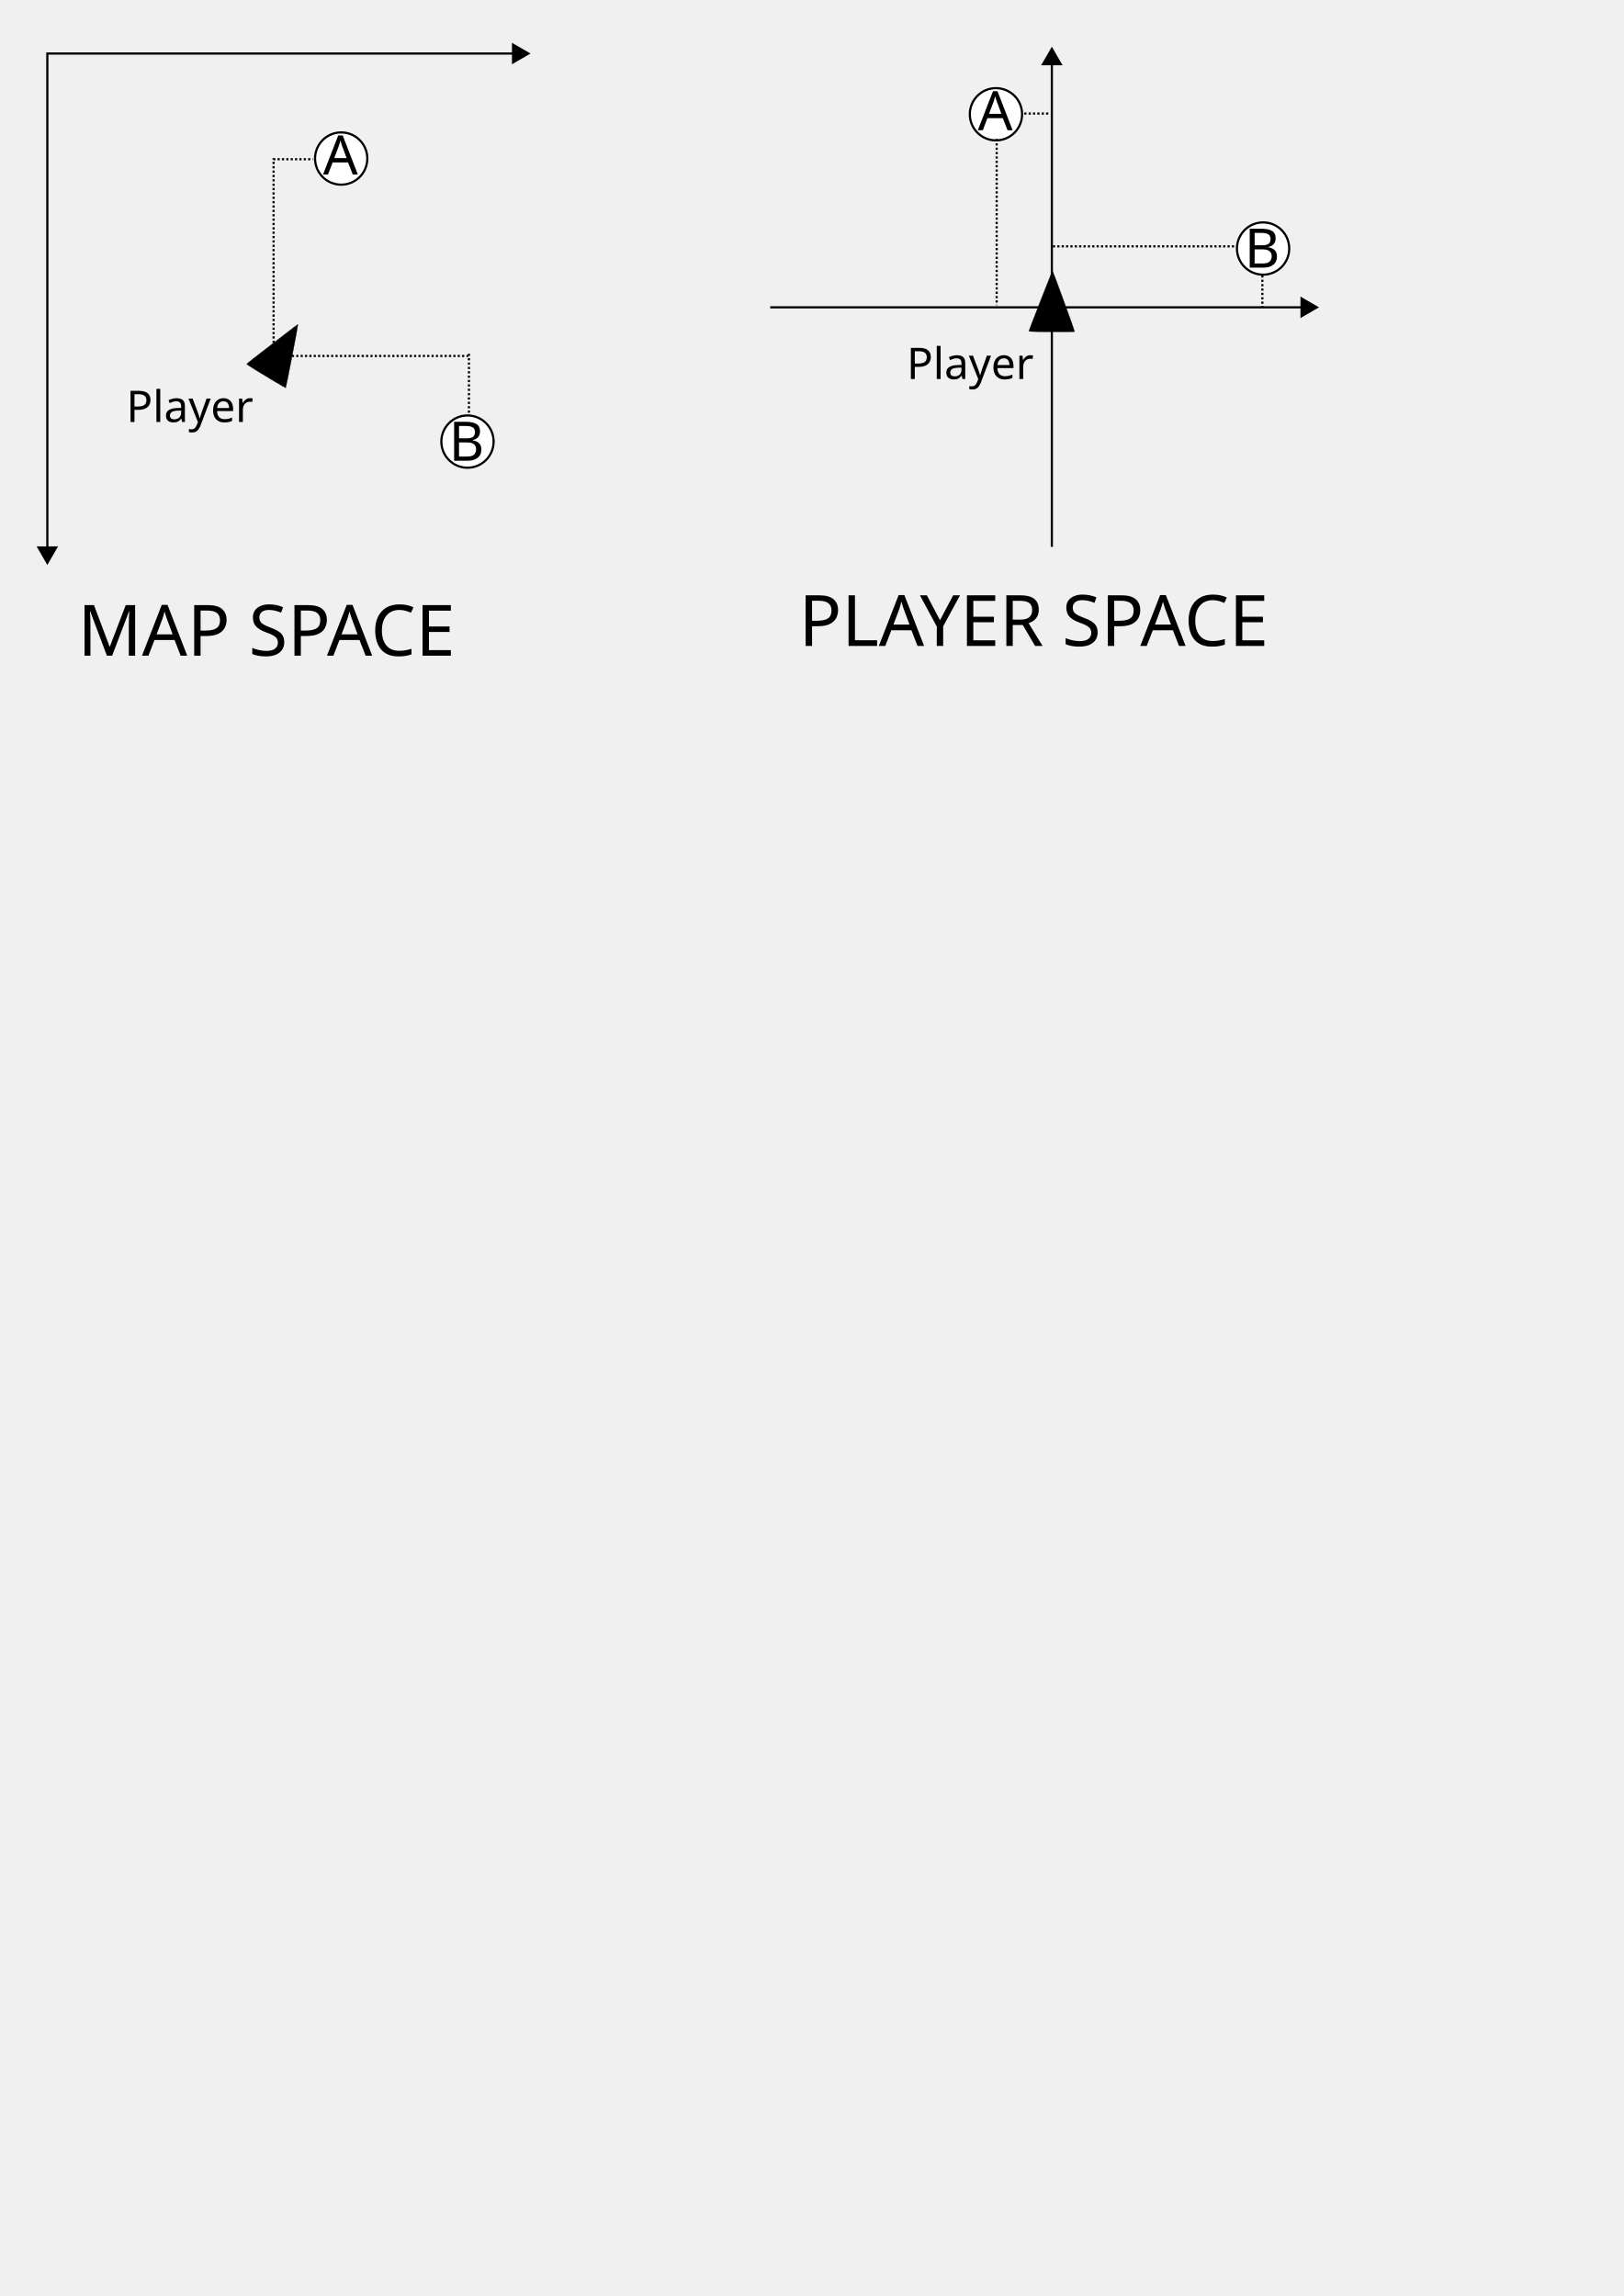
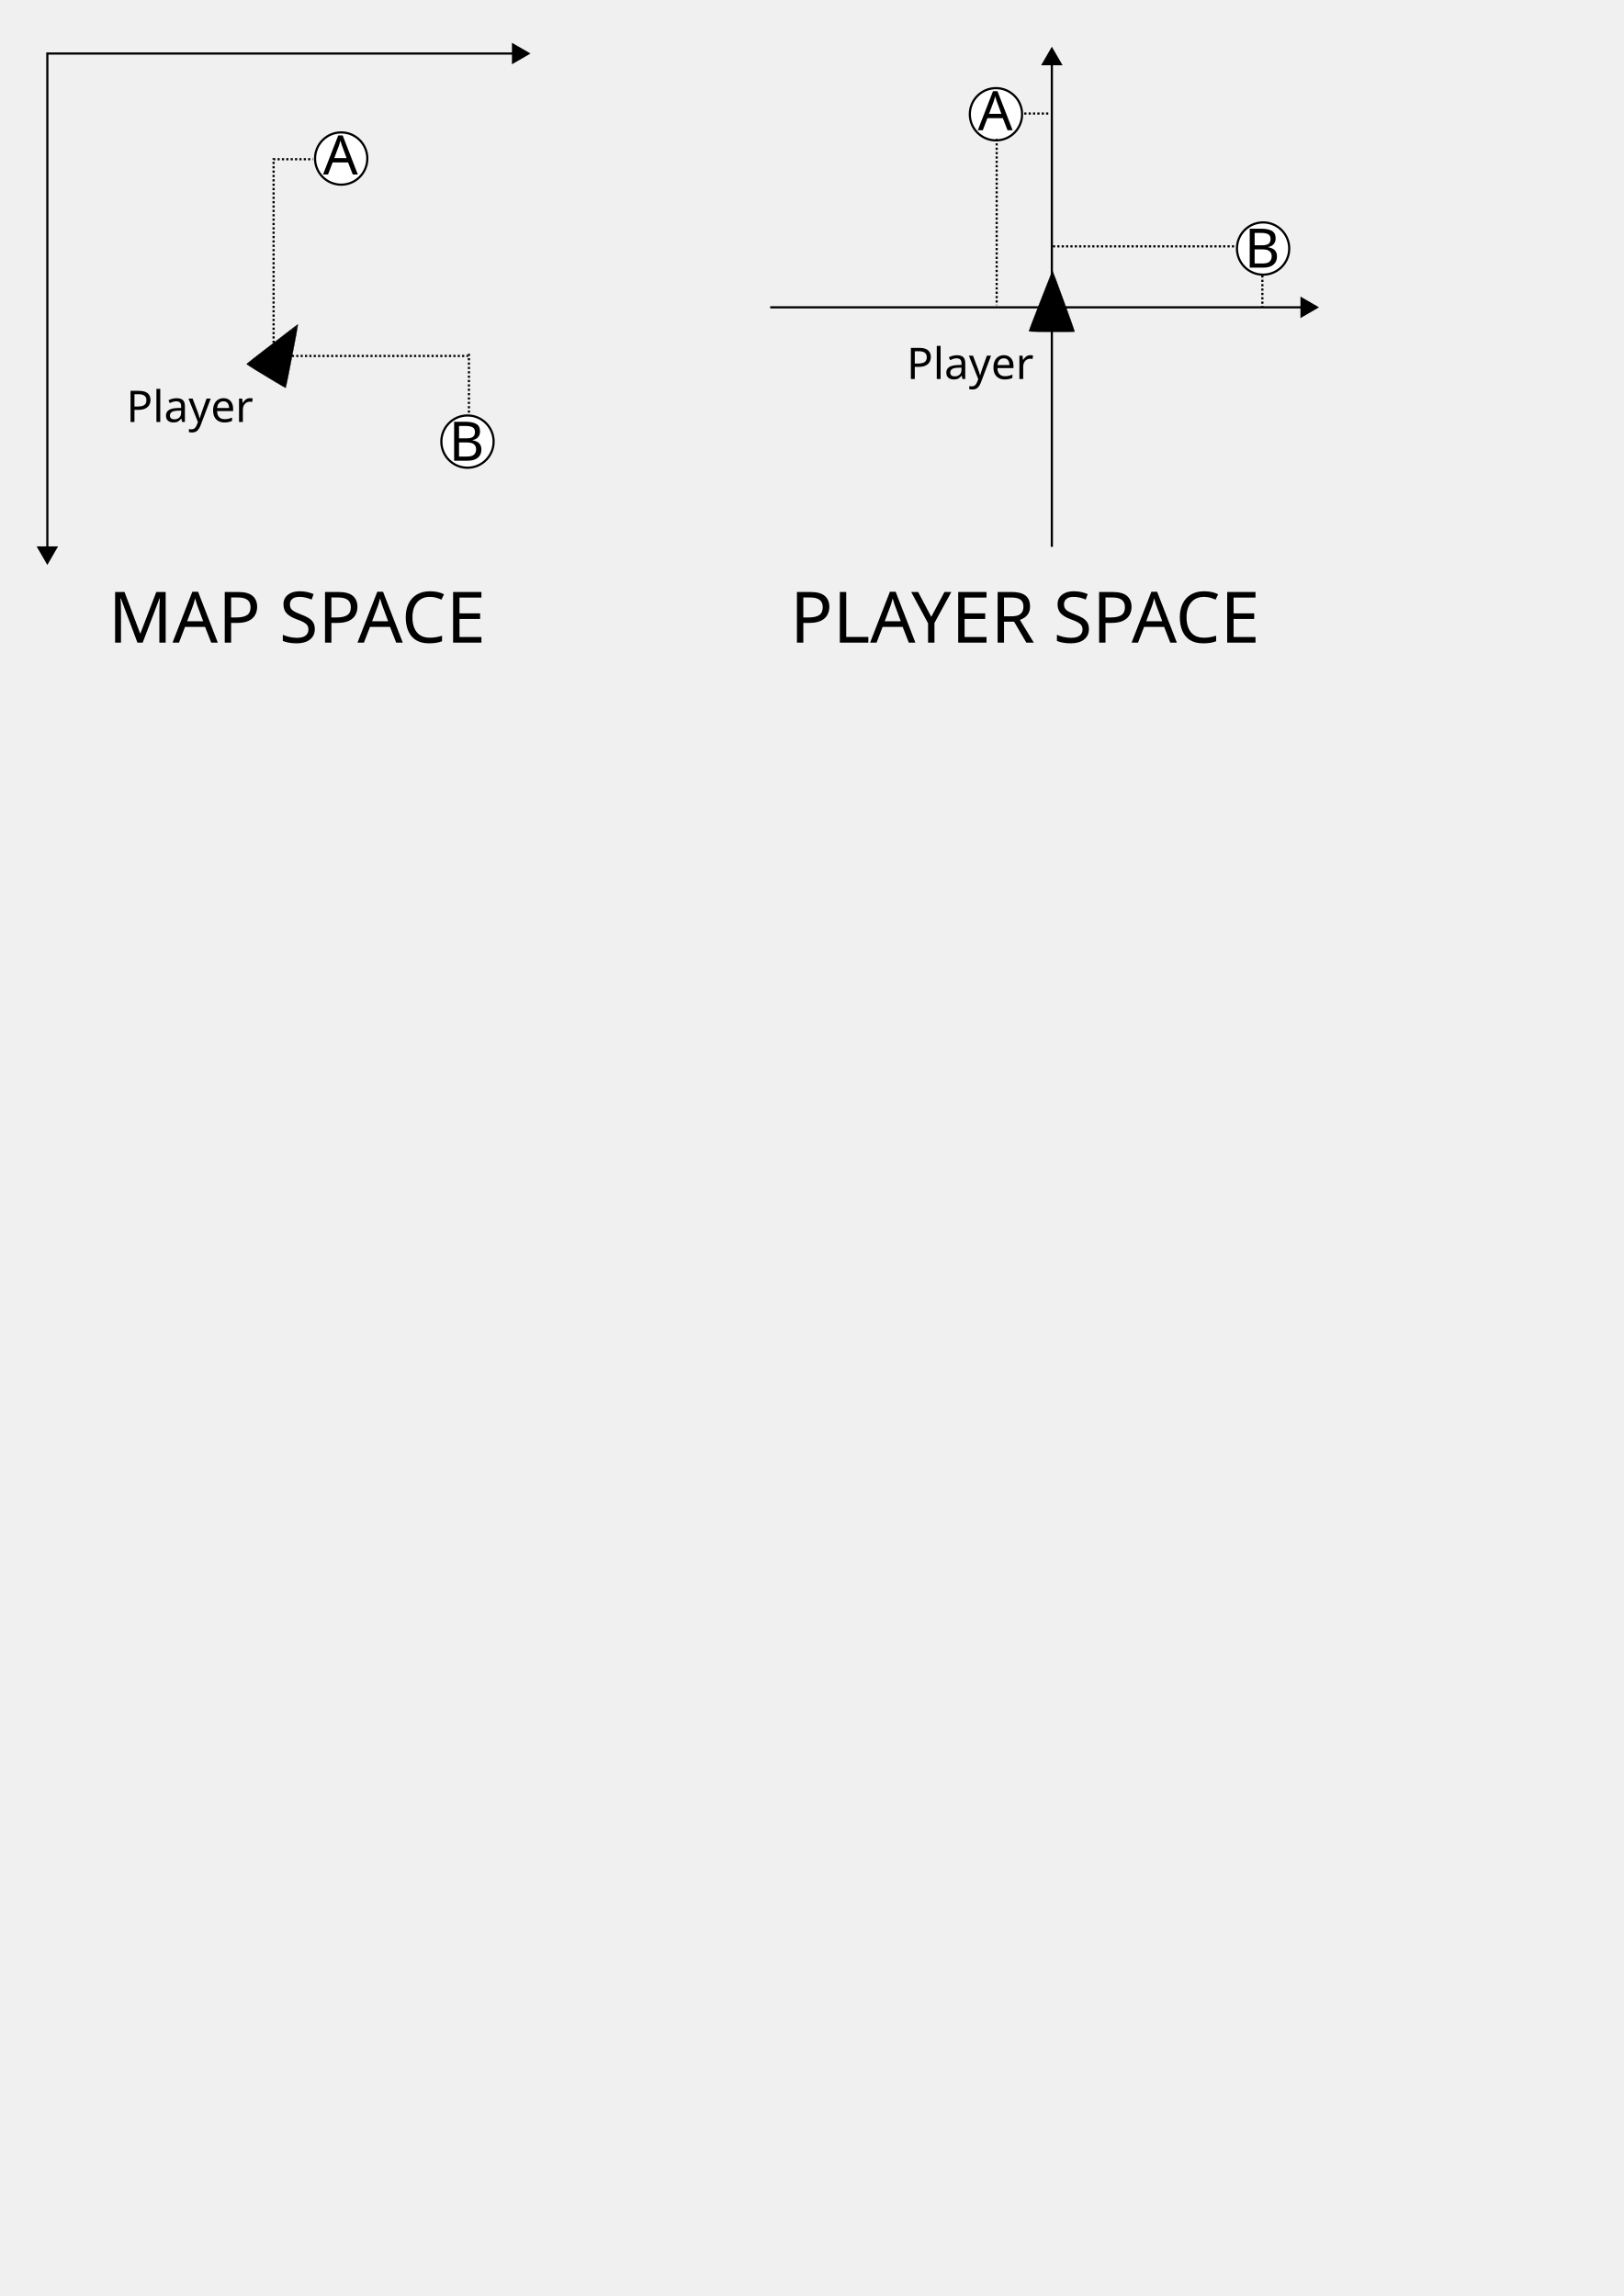
<svg xmlns="http://www.w3.org/2000/svg" width="210mm" height="297mm" viewBox="0 0 744.094 1052.362" id="svg2" version="1.1">
  <defs id="defs4">
    <marker orient="auto" refY="0.0" refX="0.0" id="marker4518" style="overflow:visible">
      <path id="path4520" d="M 5.77,0.0 L -2.88,5.0 L -2.88,-5.0 L 5.77,0.0 z " style="fill-rule:evenodd;stroke:#000000;stroke-width:1pt;stroke-opacity:1;fill:#000000;fill-opacity:1" transform="scale(-0.8)" />
    </marker>
    <marker style="overflow:visible" id="marker4476" refX="0.0" refY="0.0" orient="auto">
      <path transform="scale(-0.8)" style="fill-rule:evenodd;stroke:#000000;stroke-width:1pt;stroke-opacity:1;fill:#000000;fill-opacity:1" d="M 5.77,0.0 L -2.88,5.0 L -2.88,-5.0 L 5.77,0.0 z " id="path4478" />
    </marker>
    <marker orient="auto" refY="0.0" refX="0.0" id="TriangleInL" style="overflow:visible">
      <path id="path4275" d="M 5.77,0.0 L -2.88,5.0 L -2.88,-5.0 L 5.77,0.0 z " style="fill-rule:evenodd;stroke:#000000;stroke-width:1pt;stroke-opacity:1;fill:#000000;fill-opacity:1" transform="scale(-0.8)" />
    </marker>
    <marker orient="auto" refY="0.0" refX="0.0" id="TriangleOutL" style="overflow:visible">
      <path id="path4284" d="M 5.77,0.0 L -2.88,5.0 L -2.88,-5.0 L 5.77,0.0 z " style="fill-rule:evenodd;stroke:#000000;stroke-width:1pt;stroke-opacity:1;fill:#000000;fill-opacity:1" transform="scale(0.8)" />
    </marker>
  </defs>
  <g id="layer1">
    <path style="fill:none;fill-rule:evenodd;stroke:#000000;stroke-width:1;stroke-linecap:butt;stroke-linejoin:miter;stroke-opacity:1;marker-start:url(#TriangleInL);marker-end:url(#TriangleOutL);stroke-miterlimit:4;stroke-dasharray:none" d="m 21.695,253.265 0,-228.728 215.754,0" id="path4136" />
    <path style="fill:none;fill-rule:evenodd;stroke:#000000;stroke-width:1px;stroke-linecap:butt;stroke-linejoin:miter;stroke-opacity:1;marker-start:url(#marker4476)" d="m 482.031,27.089 0,223.551" id="path4468" />
    <path style="fill:none;fill-rule:evenodd;stroke:#000000;stroke-width:1px;stroke-linecap:butt;stroke-linejoin:miter;stroke-opacity:1;marker-start:url(#marker4518)" d="m 598.797,140.86 -245.839,0" id="path4510" />
    <g id="g4690" transform="translate(21.62322,-11.31061)">
      <circle r="11.976" cy="83.975" cx="134.729" id="path4646" style="fill:#ffffff;fill-opacity:1;stroke:#000000;stroke-width:1;stroke-miterlimit:4;stroke-dasharray:none;stroke-dashoffset:0;stroke-opacity:1" />
      <text id="text4663" y="91.293" x="126.413" style="font-style:normal;font-weight:normal;font-size:40px;line-height:125%;font-family:Sans;letter-spacing:0px;word-spacing:0px;fill:#000000;fill-opacity:1;stroke:none;stroke-width:1px;stroke-linecap:butt;stroke-linejoin:miter;stroke-opacity:1" xml:space="preserve">
        <tspan style="font-style:normal;font-variant:normal;font-weight:normal;font-stretch:normal;font-size:25px;line-height:125%;font-family:Sans;-inkscape-font-specification:'Sans, Normal';text-align:start;writing-mode:lr-tb;text-anchor:start" y="91.293" x="126.413" id="tspan4665">A</tspan>
      </text>
    </g>
    <g id="g4685" transform="translate(-2.661319,29.60717)">
      <circle r="11.976" cy="172.796" cx="216.897" id="path4646-6" style="fill:#ffffff;fill-opacity:1;stroke:#000000;stroke-width:1;stroke-miterlimit:4;stroke-dasharray:none;stroke-dashoffset:0;stroke-opacity:1" />
      <text id="text4663-3" y="181.552" x="208.353" style="font-style:normal;font-weight:normal;font-size:40px;line-height:125%;font-family:Sans;letter-spacing:0px;word-spacing:0px;fill:#000000;fill-opacity:1;stroke:none;stroke-width:1px;stroke-linecap:butt;stroke-linejoin:miter;stroke-opacity:1" xml:space="preserve">
        <tspan style="font-style:normal;font-variant:normal;font-weight:normal;font-stretch:normal;font-size:25px;line-height:125%;font-family:Sans;-inkscape-font-specification:'Sans, Normal';text-align:start;writing-mode:lr-tb;text-anchor:start" y="181.552" x="208.353" id="tspan4665-3">B</tspan>
      </text>
    </g>
    <path style="fill:#000000;fill-opacity:1;stroke:#000000;stroke-width:0.146;stroke-miterlimit:4;stroke-dasharray:none;stroke-dashoffset:0;stroke-opacity:1" d="m 476.775,152.055 c -3.18,-0.046 -5.285,-0.143 -5.284,-0.243 6.8e-4,-0.18 1.731,-4.667 5.954,-15.44 3.848,-9.818 4.813,-12.22 4.908,-12.22 0.129,2.9e-4 10.234,27.728 10.145,27.84 -0.08,0.1 -10.286,0.141 -15.722,0.063 z m -4.479,-0.712 c -0.039,-0.06 -0.142,-0.067 -0.229,-0.015 -0.096,0.057 -0.067,0.099 0.072,0.108 0.126,0.008 0.197,-0.033 0.157,-0.093 z m 8.854,-23.085 c 0.071,-0.196 0.103,-0.357 0.07,-0.357 -0.033,-6e-5 -0.118,0.16 -0.189,0.357 -0.071,0.196 -0.103,0.357 -0.07,0.357 0.033,5e-5 0.118,-0.16 0.189,-0.357 z m 0.362,-0.892 c 0.071,-0.196 0.103,-0.357 0.07,-0.357 -0.033,-5e-5 -0.118,0.16 -0.189,0.357 -0.071,0.196 -0.103,0.357 -0.07,0.357 0.033,5e-5 0.118,-0.16 0.189,-0.357 z m 0.362,-0.892 c 0.071,-0.196 0.103,-0.357 0.07,-0.357 -0.033,-5e-5 -0.118,0.16 -0.189,0.357 -0.071,0.196 -0.103,0.357 -0.07,0.357 0.033,6e-5 0.118,-0.16 0.189,-0.357 z m 0.422,-0.892 c 0.12,-0.196 0.169,-0.357 0.109,-0.357 -0.06,-2.7e-4 -0.177,0.16 -0.26,0.356 -0.083,0.196 -0.132,0.357 -0.109,0.357 0.023,1.4e-4 0.14,-0.16 0.26,-0.356 z" id="path4644-8" />
    <g id="g4690-4" transform="translate(321.6869,-31.60317)">
      <circle r="11.976" cy="83.975" cx="134.729" id="path4646-1" style="fill:#ffffff;fill-opacity:1;stroke:#000000;stroke-width:1;stroke-miterlimit:4;stroke-dasharray:none;stroke-dashoffset:0;stroke-opacity:1" />
      <text id="text4663-4" y="91.293" x="126.413" style="font-style:normal;font-weight:normal;font-size:40px;line-height:125%;font-family:Sans;letter-spacing:0px;word-spacing:0px;fill:#000000;fill-opacity:1;stroke:none;stroke-width:1px;stroke-linecap:butt;stroke-linejoin:miter;stroke-opacity:1" xml:space="preserve">
        <tspan style="font-style:normal;font-variant:normal;font-weight:normal;font-stretch:normal;font-size:25px;line-height:125%;font-family:Sans;-inkscape-font-specification:'Sans, Normal';text-align:start;writing-mode:lr-tb;text-anchor:start" y="91.293" x="126.413" id="tspan4665-5">A</tspan>
      </text>
    </g>
    <g id="g4685-5" transform="translate(361.9394,-58.88168)">
      <circle r="11.976" cy="172.796" cx="216.897" id="path4646-6-7" style="fill:#ffffff;fill-opacity:1;stroke:#000000;stroke-width:1;stroke-miterlimit:4;stroke-dasharray:none;stroke-dashoffset:0;stroke-opacity:1" />
      <text id="text4663-3-7" y="181.552" x="208.353" style="font-style:normal;font-weight:normal;font-size:40px;line-height:125%;font-family:Sans;letter-spacing:0px;word-spacing:0px;fill:#000000;fill-opacity:1;stroke:none;stroke-width:1px;stroke-linecap:butt;stroke-linejoin:miter;stroke-opacity:1" xml:space="preserve">
        <tspan style="font-style:normal;font-variant:normal;font-weight:normal;font-stretch:normal;font-size:25px;line-height:125%;font-family:Sans;-inkscape-font-specification:'Sans, Normal';text-align:start;writing-mode:lr-tb;text-anchor:start" y="181.552" x="208.353" id="tspan4665-3-7">B</tspan>
      </text>
    </g>
    <text xml:space="preserve" style="font-style:normal;font-weight:normal;font-size:40px;line-height:125%;font-family:Sans;letter-spacing:0px;word-spacing:0px;fill:#000000;fill-opacity:1;stroke:none;stroke-width:1px;stroke-linecap:butt;stroke-linejoin:miter;stroke-opacity:1" x="57.884" y="193.422" id="text4758">
      <tspan id="tspan4760" x="57.884" y="193.422" style="font-style:normal;font-variant:normal;font-weight:normal;font-stretch:normal;font-size:20px;line-height:125%;font-family:Sans;-inkscape-font-specification:'Sans, Normal';text-align:start;writing-mode:lr-tb;text-anchor:start">Player</tspan>
    </text>
    <text xml:space="preserve" style="font-style:normal;font-weight:normal;font-size:40px;line-height:125%;font-family:Sans;letter-spacing:0px;word-spacing:0px;fill:#000000;fill-opacity:1;stroke:none;stroke-width:1px;stroke-linecap:butt;stroke-linejoin:miter;stroke-opacity:1" x="415.491" y="173.725" id="text4758-6">
      <tspan id="tspan4760-0" x="415.491" y="173.725" style="font-style:normal;font-variant:normal;font-weight:normal;font-stretch:normal;font-size:20px;line-height:125%;font-family:Sans;-inkscape-font-specification:'Sans, Normal';text-align:start;writing-mode:lr-tb;text-anchor:start">Player</tspan>
    </text>
-     <text xml:space="preserve" style="font-style:normal;font-weight:normal;font-size:40px;line-height:125%;font-family:Sans;letter-spacing:0px;word-spacing:0px;fill:#000000;fill-opacity:1;stroke:none;stroke-width:1px;stroke-linecap:butt;stroke-linejoin:miter;stroke-opacity:1" x="35.595" y="300.54" id="text4780">
-       <tspan id="tspan4782" x="35.595" y="300.54" style="-inkscape-font-specification:'Sans, Normal';font-family:Sans;font-weight:normal;font-style:normal;font-stretch:normal;font-variant:normal;font-size:32.5px;text-anchor:start;text-align:start;writing-mode:lr;line-height:125%">MAP SPACE</tspan>
+     <text xml:space="preserve" style="font-style:normal;font-weight:normal;font-size:40px;line-height:125%;font-family:Sans;letter-spacing:0px;word-spacing:0px;fill:#000000;fill-opacity:1;stroke:none;stroke-width:1px;stroke-linecap:butt;stroke-linejoin:miter;stroke-opacity:1" x="49.595" y="294.54" id="text4780">
+       <tspan id="tspan4782" x="49.595" y="294.54" style="font-style:normal;font-variant:normal;font-weight:normal;font-stretch:normal;font-size:32.5px;line-height:125%;font-family:Sans;-inkscape-font-specification:'Sans, Normal';text-align:start;writing-mode:lr-tb;text-anchor:start">MAP SPACE</tspan>
    </text>
-     <text xml:space="preserve" style="font-style:normal;font-weight:normal;font-size:40px;line-height:125%;font-family:Sans;letter-spacing:0px;word-spacing:0px;fill:#000000;fill-opacity:1;stroke:none;stroke-width:1px;stroke-linecap:butt;stroke-linejoin:miter;stroke-opacity:1" x="366.058" y="296.054" id="text4780-2">
-       <tspan id="tspan4782-4" x="366.058" y="296.054" style="font-style:normal;font-variant:normal;font-weight:normal;font-stretch:normal;font-size:32.5px;line-height:125%;font-family:Sans;-inkscape-font-specification:'Sans, Normal';text-align:start;writing-mode:lr-tb;text-anchor:start">PLAYER SPACE</tspan>
+     <text xml:space="preserve" style="font-style:normal;font-weight:normal;font-size:40px;line-height:125%;font-family:Sans;letter-spacing:0px;word-spacing:0px;fill:#000000;fill-opacity:1;stroke:none;stroke-width:1px;stroke-linecap:butt;stroke-linejoin:miter;stroke-opacity:1" x="362.058" y="294.54" id="text4780-2">
+       <tspan id="tspan4782-4" x="362.058" y="294.54" style="font-style:normal;font-variant:normal;font-weight:normal;font-stretch:normal;font-size:32.5px;line-height:125%;font-family:Sans;-inkscape-font-specification:'Sans, Normal';text-align:start;writing-mode:lr-tb;text-anchor:start">PLAYER SPACE</tspan>
    </text>
    <path style="fill:none;fill-rule:evenodd;stroke:#000000;stroke-width:1;stroke-linecap:butt;stroke-linejoin:miter;stroke-miterlimit:4;stroke-dasharray:1, 1;stroke-dashoffset:0;stroke-opacity:1" d="m 456.749,63.682 0,76.18" id="path4802" />
    <path style="fill:none;fill-rule:evenodd;stroke:#000000;stroke-width:1;stroke-linecap:butt;stroke-linejoin:miter;stroke-miterlimit:4;stroke-dasharray:1,1;stroke-dashoffset:0;stroke-opacity:1" d="m 469.39,52.039 11.976,0" id="path4804" />
    <path style="fill:none;fill-rule:evenodd;stroke:#000000;stroke-width:1;stroke-linecap:butt;stroke-linejoin:miter;stroke-opacity:1;stroke-miterlimit:4;stroke-dasharray:1,1;stroke-dashoffset:0" d="m 578.504,126.223 0,14.305" id="path4806" />
    <path style="fill:none;fill-rule:evenodd;stroke:#000000;stroke-width:1;stroke-linecap:butt;stroke-linejoin:miter;stroke-opacity:1;stroke-miterlimit:4;stroke-dasharray:1,1;stroke-dashoffset:0" d="m 565.53,112.917 -83.499,0" id="path4808" />
    <path style="fill:none;fill-rule:evenodd;stroke:#000000;stroke-width:1;stroke-linecap:butt;stroke-linejoin:miter;stroke-opacity:1;stroke-miterlimit:4;stroke-dasharray:1,1;stroke-dashoffset:0" d="m 125.747,163.149 88.822,0" id="path4810" />
    <path style="fill:none;fill-rule:evenodd;stroke:#000000;stroke-width:1;stroke-linecap:butt;stroke-linejoin:miter;stroke-opacity:1;stroke-miterlimit:4;stroke-dasharray:1,1;stroke-dashoffset:0" d="m 214.901,162.151 0,27.279" id="path4812" />
    <path style="fill:none;fill-rule:evenodd;stroke:#000000;stroke-width:1;stroke-linecap:butt;stroke-linejoin:miter;stroke-miterlimit:4;stroke-dasharray:1,1;stroke-dashoffset:0;stroke-opacity:1" d="m 125.374,163.164 0,-90.181 17.991,0" id="path4814" />
    <path style="fill:#000000;fill-opacity:1;stroke:#000000;stroke-width:0.146;stroke-miterlimit:4;stroke-dasharray:none;stroke-dashoffset:0;stroke-opacity:1" d="m 117.431,169.747 c -2.703,-1.676 -4.458,-2.842 -4.406,-2.928 0.093,-0.154 3.885,-3.111 13.05,-10.176 8.352,-6.438 10.415,-8.002 10.496,-7.953 0.111,0.067 -5.493,29.042 -5.626,29.092 -0.12,0.045 -8.893,-5.172 -13.514,-8.036 z m -3.474,-2.915 c -0.003,-0.071 -0.088,-0.13 -0.188,-0.131 -0.111,-7.4e-4 -0.109,0.05 0.006,0.13 0.104,0.072 0.186,0.073 0.183,10e-4 z m 19.471,-15.239 c 0.162,-0.132 0.272,-0.253 0.244,-0.27 -0.028,-0.017 -0.184,0.077 -0.346,0.208 -0.162,0.132 -0.272,0.253 -0.244,0.27 0.028,0.017 0.184,-0.077 0.346,-0.208 z m 0.77,-0.578 c 0.162,-0.132 0.272,-0.253 0.244,-0.27 -0.028,-0.017 -0.184,0.077 -0.346,0.208 -0.162,0.132 -0.272,0.253 -0.244,0.27 0.028,0.017 0.184,-0.077 0.346,-0.208 z m 0.77,-0.578 c 0.162,-0.132 0.272,-0.253 0.244,-0.27 -0.028,-0.017 -0.184,0.077 -0.346,0.208 -0.162,0.132 -0.272,0.253 -0.244,0.27 0.028,0.017 0.184,-0.077 0.346,-0.208 z m 0.821,-0.547 c 0.204,-0.106 0.328,-0.219 0.277,-0.25 -0.051,-0.031 -0.234,0.046 -0.406,0.172 -0.172,0.126 -0.297,0.238 -0.277,0.25 0.02,0.012 0.203,-0.065 0.406,-0.172 z" id="path4644-8-6" />
  </g>
</svg>
